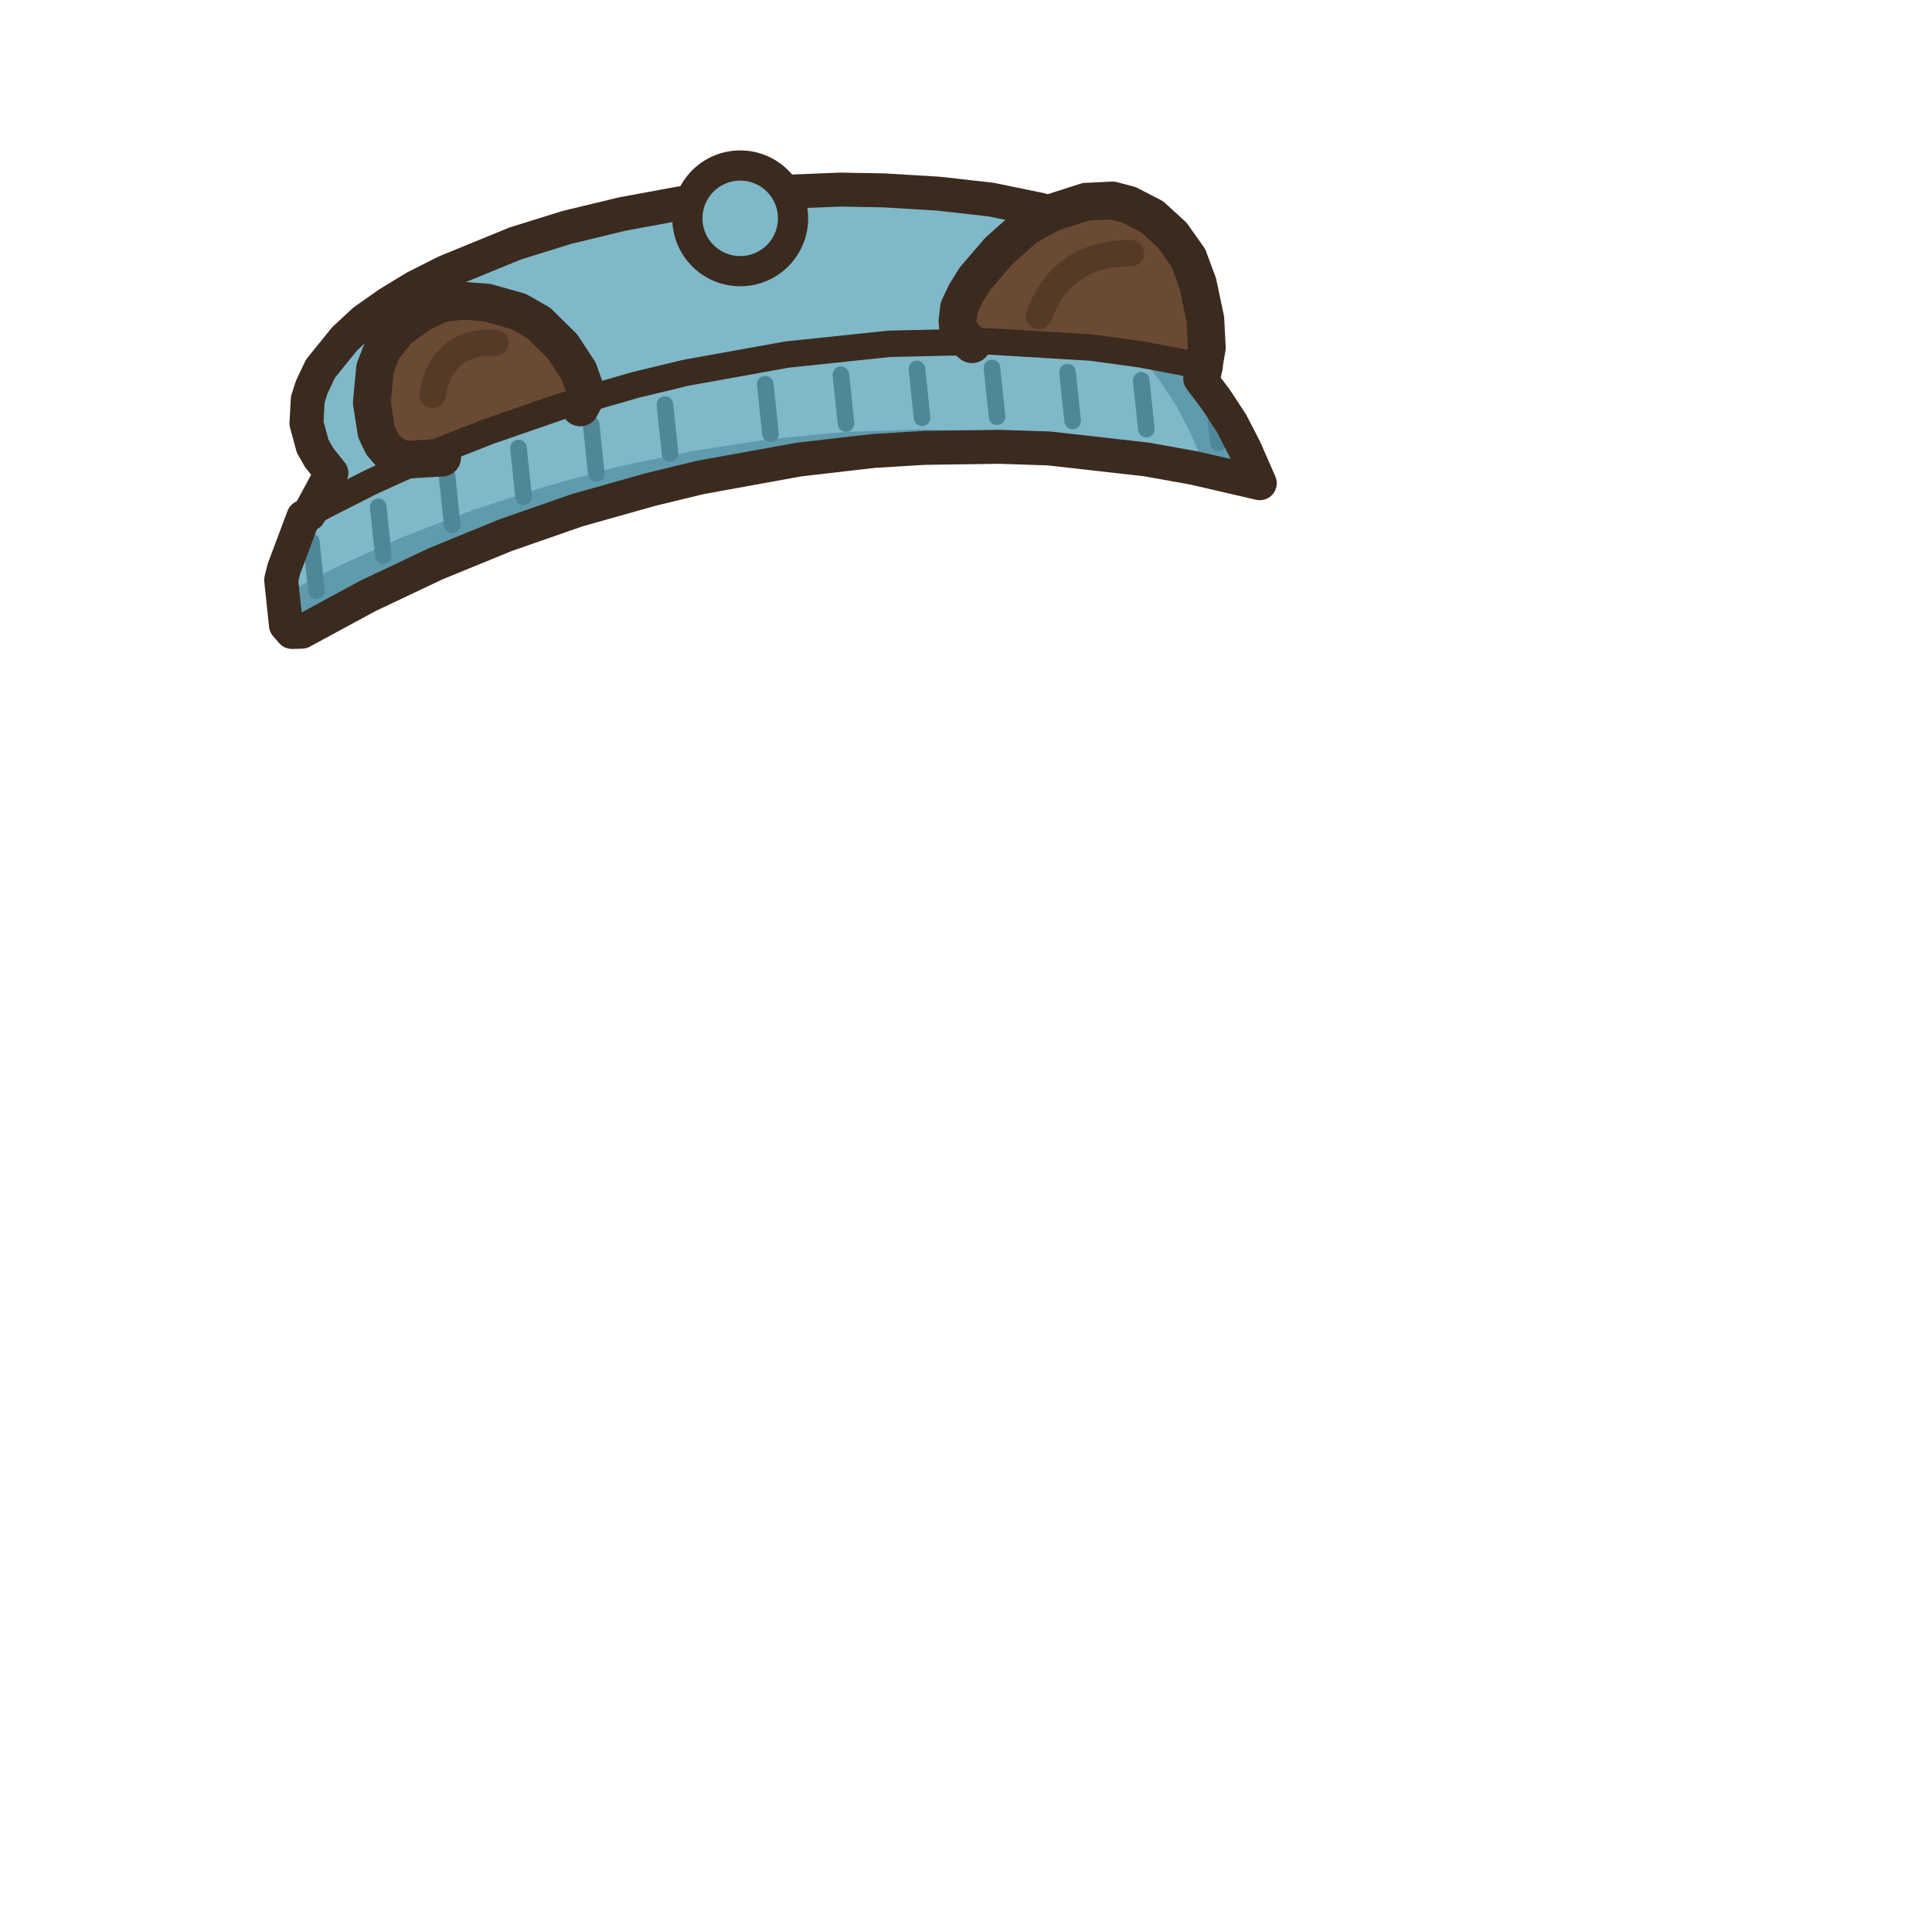
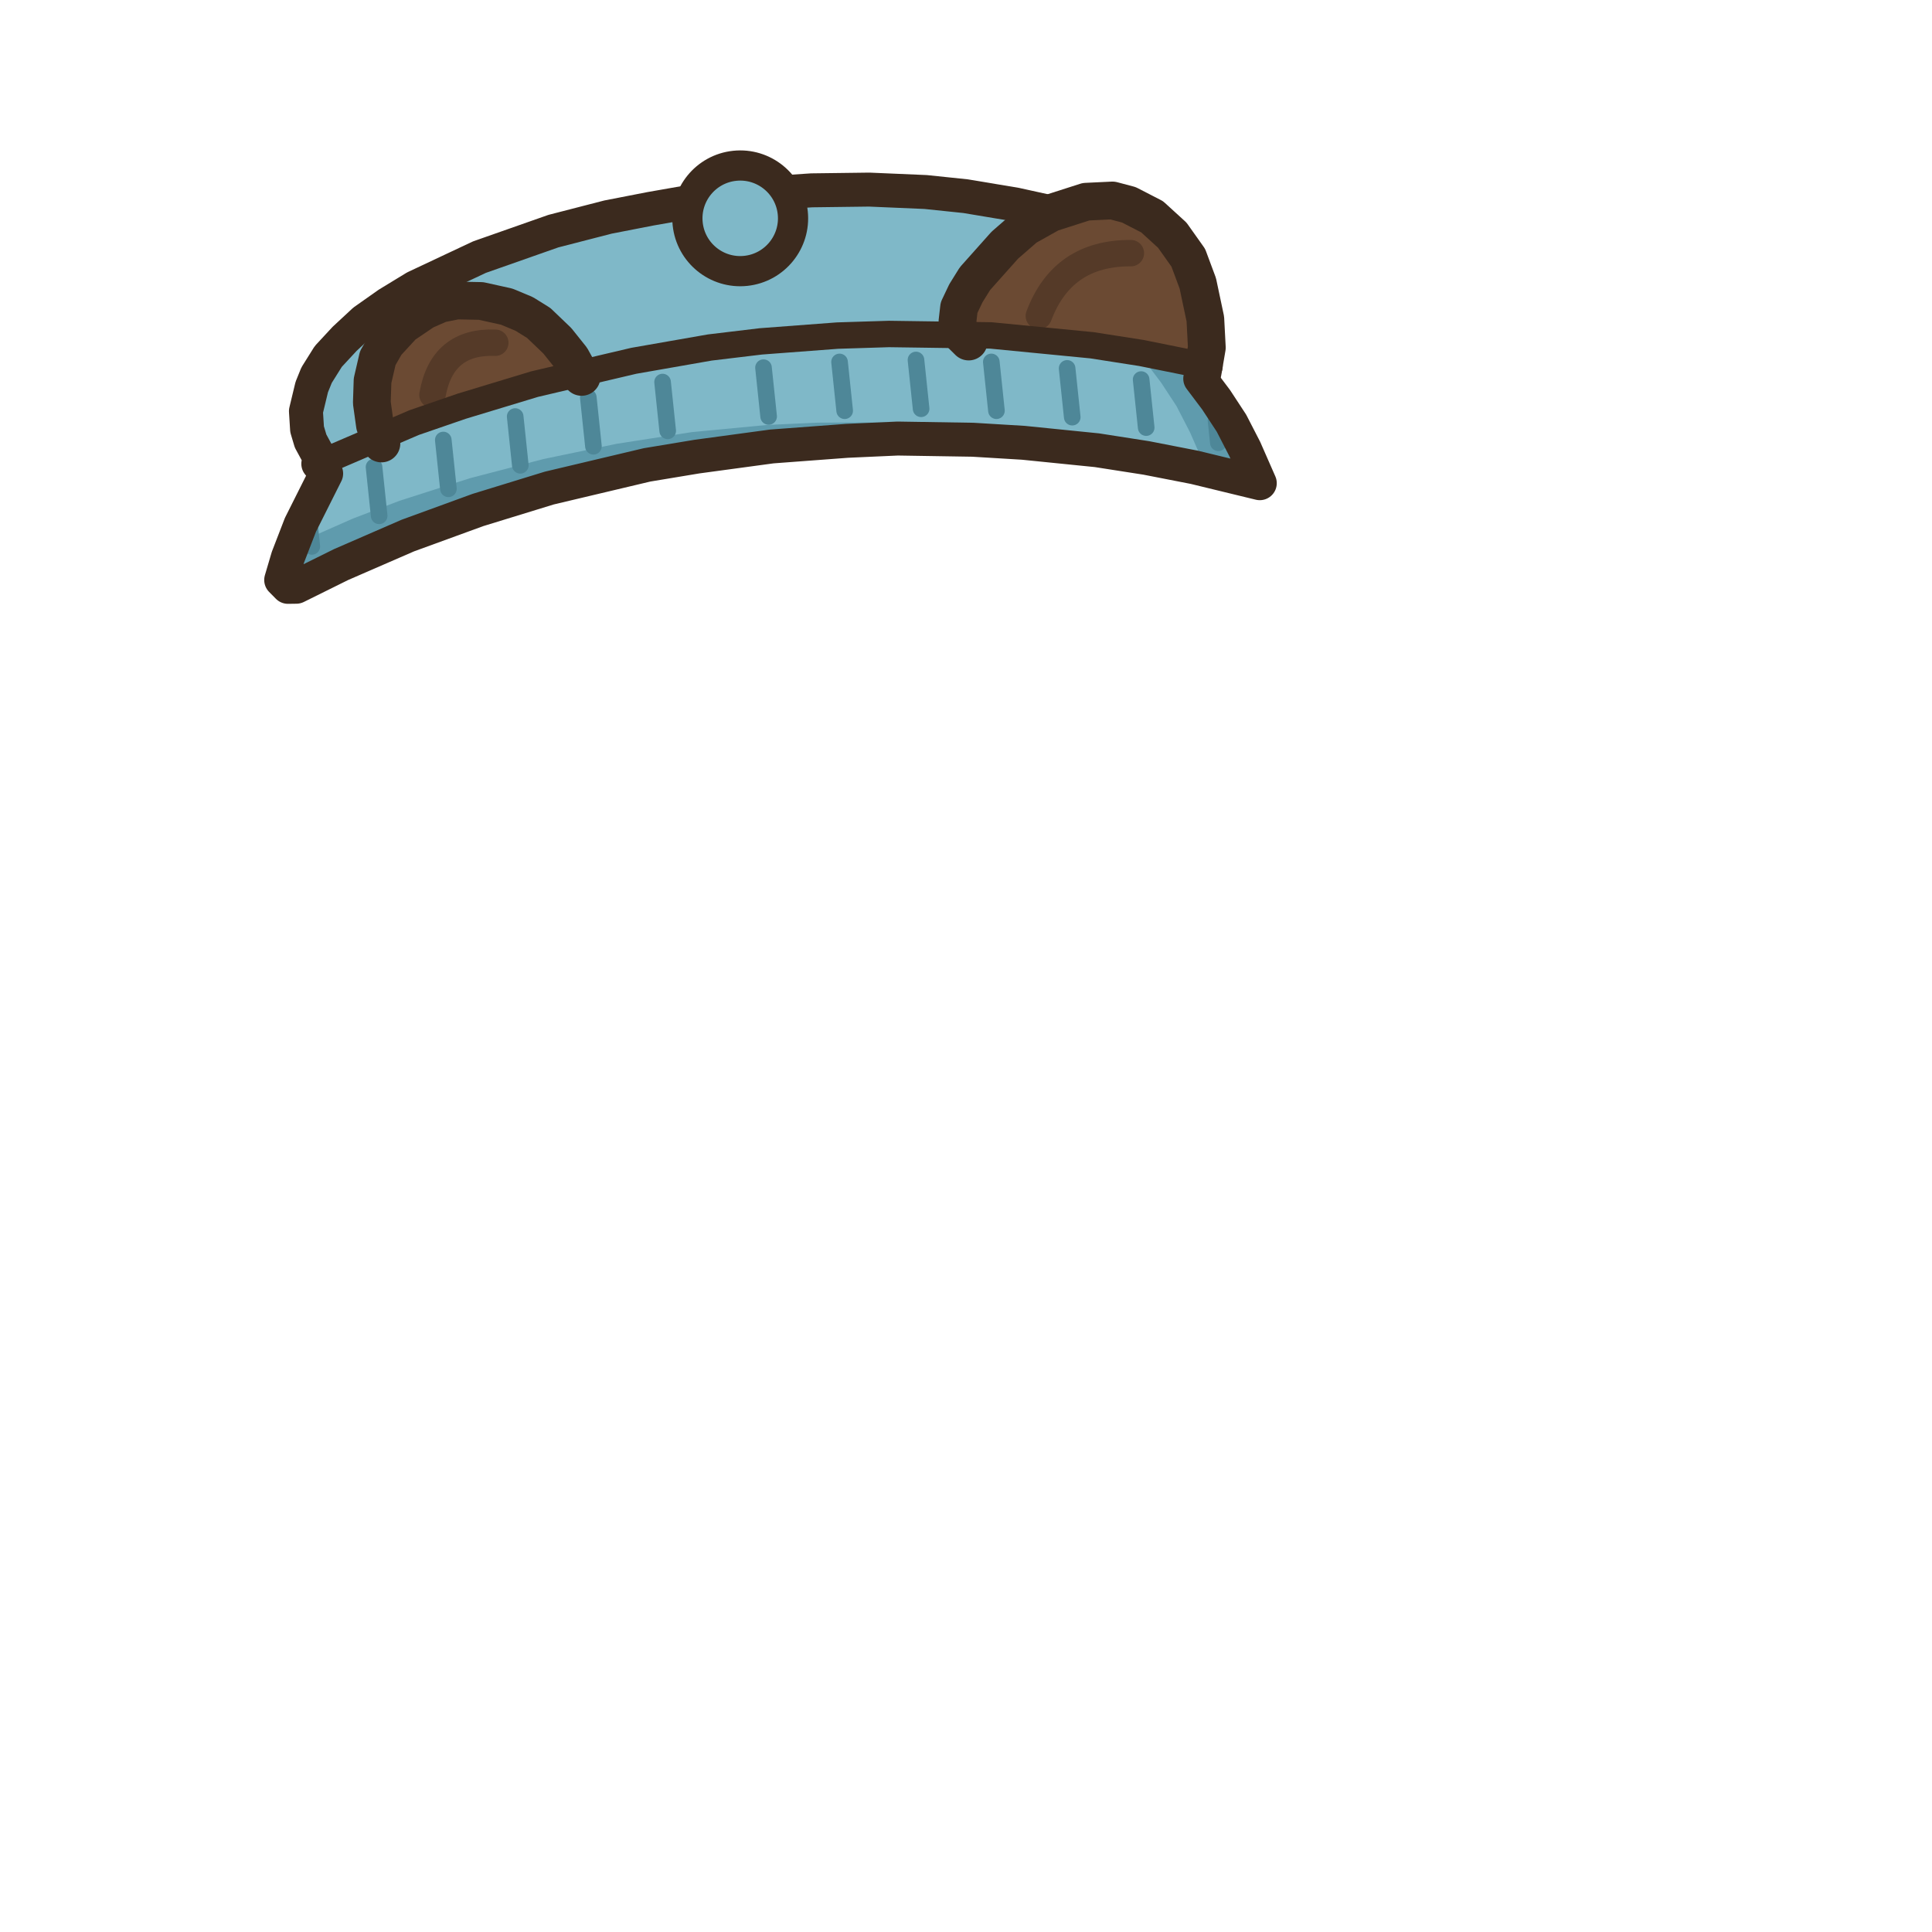
<svg xmlns="http://www.w3.org/2000/svg" viewBox="0 0 256 256">
  <g transform="translate(2 7) rotate(-6 128 96)">
-     <path d="M163.7 37.6 L162.4 34.6 L160.2 31.5 L156.9 28.7 L152.8 26 L149.1 24.2 L143.6 22 L137.3 20 L130.5 18.5 L123.3 17.3 L117.6 16.6 L109.9 16.1 L102 16 L96.2 16.2 L88.5 16.8 L81 17.8 L74 19.2 L64.4 22 L60.2 23.6 L56.4 25.4 L53 27.3 L50.2 29.4 L46.6 33 L45.2 35.3 L44.5 36.9 L44 40 L44.5 43.1 L45.2 44.7 L46.6 46.9 L43.1 52 L42.3 52.3 L39 58.9 L38.5 60.3 L38.5 66.3 L39.2 67.3 L40.5 67.4 L49.7 63.6 L59.1 60.3 L68.7 57.5 L78.5 55.2 L88.4 53.5 L95.1 52.6 L108.4 51.6 L118.4 51.5 L125.1 51.8 L135 52.7 L141.5 53.6 L154.2 56.4 L160.4 58.2 L168.8 61.1 L167.3 56.4 L165.9 52.8 L164.2 49.5 L162.4 46.5 L163.3 45 L162.8 44.8 L163.9 41.6 L164 39.2Z" fill="#7FB8C8" />
-     <path d="M163.5 36.9 L162.8 35.3 L161.4 33 L159.4 30.8 L156.9 28.7 L151.6 25.4 L144.2 22.2 L148 24.3 L151.7 27.1 L153.8 29.3 L155.8 32.3 L156.7 34.6 L157 37 L156.7 39.4 L155.8 41.8 L156.3 42 L155.4 43.5 L157.2 46.5 L158.9 49.8 L160.3 53.4 L161.8 58.1 L153.4 55.2 L147.2 53.4 L140.9 51.9 L131.2 50.1 L124.7 49.3 L114.8 48.6 L104.8 48.5 L94.7 49 L84.7 50 L74.8 51.6 L64.9 53.7 L55.2 56.3 L45.8 59.4 L38.5 62.3 L38.5 66.3 L39.2 67.3 L40.5 67.4 L49.7 63.6 L59.1 60.3 L68.7 57.5 L78.5 55.2 L88.4 53.5 L95.1 52.6 L108.4 51.6 L118.4 51.5 L125.1 51.8 L135 52.7 L141.5 53.6 L154.2 56.4 L160.4 58.2 L168.8 61.1 L167.3 56.4 L165.9 52.8 L164.2 49.5 L162.4 46.5 L163.3 45 L162.8 44.8 L163.5 43.1 L164 40.8 L164 39.2Z" fill="#5F9BAD" />
-     <path d="M43 62.2 L43 55.7M52.3 58.5 L52.3 52M61.8 55.4 L61.8 48.9M71.6 52.7 L71.6 46.2M81.5 50.6 L81.5 44.1M91.5 49 L91.5 42.5M105 47.8 L105 41.2M115.1 47.5 L115.1 41M125.2 47.8 L125.2 41.3M135.1 48.7 L135.1 42.2M145 50.3 L145 43.8M154.6 52.4 L154.6 45.9M163.9 55.2 L163.9 52.2" fill="none" stroke="#4E8798" stroke-width="2.2" stroke-linecap="round" stroke-linejoin="round" />
-     <path d="M163.7 37.6 L162.4 34.6 L160.2 31.5 L156.9 28.7 L152.8 26 L149.1 24.2 L143.6 22 L137.3 20 L130.5 18.5 L123.3 17.3 L117.6 16.6 L109.9 16.1 L102 16 L96.2 16.2 L88.5 16.8 L81 17.8 L74 19.2 L64.4 22 L60.2 23.6 L56.4 25.4 L53 27.3 L50.2 29.4 L46.6 33 L45.2 35.3 L44.5 36.9 L44 40 L44.5 43.1 L45.2 44.7 L46.6 46.9 L43.1 52 L42.3 52.3 L39 58.9 L38.5 60.3 L38.5 66.3 L39.2 67.3 L40.5 67.4 L49.7 63.6 L59.1 60.3 L68.7 57.5 L78.5 55.2 L88.4 53.5 L95.1 52.6 L108.4 51.6 L118.4 51.5 L125.1 51.8 L135 52.7 L141.5 53.6 L154.2 56.4 L160.4 58.2 L168.8 61.1 L167.3 56.4 L165.9 52.8 L164.2 49.5 L162.4 46.5 L163.3 45 L162.8 44.8 L163.9 41.6 L164 39.2Z" fill="none" stroke="#3B2A1E" stroke-width="4.5" stroke-linecap="round" stroke-linejoin="round" />
-     <path d="M56 46 L59.5 46.4 L64.4 46.1 L71.6 44.2 L79.1 42.6 L80.5 41.5 L81.1 40.1 L81.1 38.6 L80.6 36.9 L79.3 34.3 L77.1 31.2 L75.5 29.5 L72.8 27.8 L69.5 26.6 L66.2 26 L64 26 L61.1 26.8 L58.1 28.4 L55.6 30.6 L54.3 32.4 L53.3 35.3 L52.9 39.2 L53 41.2 L53.3 43 L54.6 45.1Z" fill="#6B4A33" />
-     <path d="M56.9 46.2 L61.4 46.4M80.3 41.7 L80.9 40.8 L81.2 39.4 L80.6 36.9 L78.8 33.4 L76 30 L73.5 28.2 L69.5 26.6 L66.2 26 L63.3 26.1 L60.3 27.2 L57.4 28.9 L55.1 31.2 L53.8 33.7 L52.9 38.2 L53.1 42.1 L53.7 43.8 L54.6 45.1 L56 46 L56.9 46.2" fill="none" stroke="#3B2A1E" stroke-width="5" stroke-linecap="round" stroke-linejoin="round" />
+     <path d="M163.7 37.6 L162.4 34.6 L160.2 31.5 L157.8 29.4 L153.9 26.7 L149.1 24.2 L145 22.5 L140.5 21 L134 19.2 L128.8 18.1 L121.4 17 L113.8 16.3 L106 16 L98.1 16.1 L92.3 16.5 L86.6 17 L79.2 18.1 L69.1 20.5 L60.2 23.6 L56.4 25.4 L53 27.3 L50.2 29.4 L47.8 31.5 L46 33.8 L45.2 35.3 L44.1 38.4 L44 40.8 L44.3 42.4 L45.5 45.3 L45 45.5 L45.9 46.9 L41.8 53.3 L39.7 57.4 L38.5 60.3 L39.3 61.3 L40.4 61.4 L46.6 59.1 L55.8 56.2 L65.4 53.8 L75.1 51.9 L88.3 50.2 L95 49.8 L105 49.5 L115 49.8 L121.7 50.2 L131.6 51.4 L138.2 52.5 L147.8 54.5 L154.2 56.2 L160.4 58.1 L168.8 61.1 L167.3 56.4 L165.9 52.8 L164.2 49.5 L162.4 46.5 L163.3 44.9 L162.8 44.8 L163.9 41.6 L164 39.2Z" fill="#7FB8C8" />
+     <path d="M163.5 36.9 L162.8 35.3 L161.4 33 L159.4 30.8 L156.9 28.7 L151.6 25.4 L144.2 22.2 L148 24.3 L151.7 27.1 L153.8 29.3 L155.8 32.3 L156.7 34.6 L157 37 L156.7 39.4 L155.8 41.8 L156.3 41.9 L155.4 43.5 L157.2 46.5 L158.9 49.8 L160.3 53.4 L161.8 58.1 L153.4 55.1 L144 52.3 L137.6 50.8 L127.9 48.9 L121.3 48 L111.4 47 L104.7 46.6 L94.7 46.5 L84.6 47 L74.7 48 L64.8 49.5 L55.2 51.5 L48.8 53.2 L40.4 55.9 L38.5 60.3 L39.3 61.3 L40.4 61.4 L46.6 59.1 L55.8 56.2 L65.4 53.8 L75.1 51.9 L88.3 50.2 L95 49.8 L105 49.5 L115 49.8 L121.7 50.2 L131.6 51.4 L138.2 52.5 L147.8 54.5 L154.2 56.2 L160.4 58.1 L168.8 61.1 L167.3 56.4 L165.9 52.8 L164.2 49.5 L162.4 46.5 L163.3 44.9 L162.8 44.8 L163.5 43.1 L164 40.8 L164 39.2Z" fill="#5F9BAD" />
+     <path d="M43 56.3 L43 54.1M52.3 53.2 L52.3 46.7M61.8 50.6 L61.8 44.1M71.6 48.5 L71.6 42M81.5 47 L81.5 40.5M91.5 46 L91.5 39.5M105 45.5 L105 39M115.1 45.8 L115.1 39.3M125.2 46.6 L125.2 40.1M135.1 47.9 L135.1 41.4M145 49.8 L145 43.3M154.6 52.2 L154.6 45.8M163.9 55.2 L163.9 52.2" fill="none" stroke="#4E8798" stroke-width="2.2" stroke-linecap="round" stroke-linejoin="round" />
+     <path d="M163.7 37.6 L162.4 34.6 L160.2 31.5 L157.8 29.4 L153.9 26.7 L149.1 24.2 L145 22.5 L140.5 21 L134 19.2 L128.8 18.1 L121.4 17 L113.8 16.3 L106 16 L98.1 16.1 L92.3 16.5 L86.6 17 L79.2 18.1 L69.1 20.5 L60.2 23.6 L56.4 25.4 L53 27.3 L50.2 29.4 L47.8 31.5 L46 33.8 L45.2 35.3 L44.1 38.4 L44 40.8 L44.3 42.4 L45.5 45.3 L45 45.5 L45.9 46.9 L41.8 53.3 L39.7 57.4 L38.5 60.3 L39.3 61.3 L40.4 61.4 L46.6 59.1 L55.8 56.2 L65.4 53.8 L75.1 51.9 L88.3 50.2 L95 49.8 L105 49.5 L115 49.8 L121.7 50.2 L131.6 51.4 L138.2 52.5 L147.8 54.5 L154.2 56.2 L160.4 58.1 L168.8 61.1 L167.3 56.4 L165.9 52.8 L164.2 49.5 L162.4 46.5 L163.3 44.9 L162.8 44.8 L163.9 41.6 L164 39.2Z" fill="none" stroke="#3B2A1E" stroke-width="4.5" stroke-linecap="round" stroke-linejoin="round" />
+     <path d="M81.1 38.5 L80.2 36 L78.8 33.4 L76.5 30.5 L74.9 29 L72.8 27.8 L69.5 26.6 L66.2 26 L64 26 L61.8 26.5 L58.8 28 L56.2 30 L54.7 31.8 L53.8 33.7 L53.1 36.2 L52.9 39.2 L53 41.2 L53.3 43 L53.9 44.2 L61.8 42.1 L68.3 40.6Z" fill="#6B4A33" />
+     <path d="M80.9 37.7 L79.8 35.1 L78.2 32.6 L76 30 L74.2 28.6 L72 27.4 L68.7 26.3 L65.5 25.9 L63.3 26.1 L61.1 26.8 L58.1 28.4 L55.6 30.6 L54.3 32.4 L53.3 35.3 L52.9 38.2 L53 41.2 L53.6 43.7" fill="none" stroke="#3B2A1E" stroke-width="5" stroke-linecap="round" stroke-linejoin="round" />
    <path d="M61 38 Q63 31 70 32" fill="none" stroke="#553A28" stroke-width="3.5" stroke-linecap="round" stroke-linejoin="round" />
-     <path d="M132.8 38.8 L135 40.2 L148.2 42.4 L154.6 43.9 L162.4 46.3 L163.5 43.6 L163.8 41.2 L163.8 37.4 L163.2 32.9 L162.5 30.4 L161.2 28 L159.6 25.8 L156.9 23.4 L154 22 L151.6 21.6 L147.9 21.9 L143.2 23.2 L140 25 L135.8 28.4 L132.7 32 L131.3 34.7 L131.2 36.5 L131.5 37.3Z" fill="#6B4A33" />
-     <path d="M162.8 45.7 L163.7 42.5 L163.9 38.7 L163.4 33.9 L162.5 30.4 L160.7 27.2 L158.3 24.5 L155.4 22.6 L153.3 21.8 L149.8 21.6 L145 22.6 L141.5 24.1 L137.6 26.9 L134.1 30.2 L132.7 32 L131.6 33.8 L131.2 35.6 L131.2 36.5 L132 38 L132.8 38.8" fill="none" stroke="#3B2A1E" stroke-width="5" stroke-linecap="round" stroke-linejoin="round" />
+     <path d="M131.5 37.3 L133.4 39.2 L141.7 40.6 L148.2 42.1 L154.6 43.8 L162.5 46.2 L163.5 43.6 L163.8 41.2 L163.8 37.4 L163.2 32.9 L162.5 30.4 L161.2 28 L159.6 25.8 L156.9 23.4 L154 22 L151.6 21.6 L147.9 21.9 L143.2 23.2 L140 25 L135.8 28.4 L132.7 32 L131.3 34.7 L131.2 36.5Z" fill="#6B4A33" />
+     <path d="M162.8 45.7 L163.7 42.5 L163.9 38.7 L163.4 33.9 L162.5 30.4 L160.7 27.2 L158.3 24.5 L155.4 22.6 L153.3 21.8 L149.8 21.6 L145 22.6 L141.5 24.1 L138.5 26.2 L134.1 30.2 L132.7 32 L131.6 33.8 L131.2 35.6 L131.2 36.5 L131.5 37.3 L132.4 38.4" fill="none" stroke="#3B2A1E" stroke-width="5" stroke-linecap="round" stroke-linejoin="round" />
    <path d="M142 36 Q146 28 155 29" fill="none" stroke="#553A28" stroke-width="3.5" stroke-linecap="round" stroke-linejoin="round" />
-     <path d="M38.5 66.1 L39.2 67.3 L40.5 67.4 L49.7 63.6 L59.1 60.3 L68.7 57.5 L78.5 55.2 L88.4 53.5 L95.1 52.6 L108.4 51.6 L118.4 51.5 L125.1 51.8 L135 52.7 L141.5 53.6 L154.2 56.4 L160.4 58.2 L168.8 61.1 L167.3 56.4 L165.9 52.8 L164.2 49.5 L162.4 46.5 L163.3 45 L155 42.5 L148.5 40.9 L135.3 38.7 L121.9 37.6 L108.3 37.6 L94.7 38.6 L87.9 39.5 L77.8 41.3 L67.9 43.6 L61.4 45.4 L51.8 48.6 L45.5 51 L42.3 52.3 L39.7 57.4 L38.5 60.3Z" fill="none" stroke="#3B2A1E" stroke-width="3.5" stroke-linecap="round" stroke-linejoin="round" />
+     <path d="M38.5 60.3 L39.3 61.3 L40.4 61.4 L46.6 59.1 L55.8 56.2 L65.4 53.8 L75.1 51.9 L88.3 50.2 L95 49.8 L105 49.5 L115 49.8 L121.7 50.2 L131.6 51.4 L138.2 52.5 L147.8 54.5 L154.2 56.2 L160.4 58.1 L168.8 61.1 L167.3 56.4 L165.9 52.8 L164.2 49.5 L162.4 46.5 L163.3 44.9 L155 42.3 L148.6 40.6 L135.4 37.9 L122 36.3 L115.2 35.8 L105 35.5 L98.2 35.6 L88 36.3 L74.6 38 L64.7 39.9 L58.2 41.4 L45 45.5 L45.9 46.9 L41.8 53.3 L39.7 57.4Z" fill="none" stroke="#3B2A1E" stroke-width="3.5" stroke-linecap="round" stroke-linejoin="round" />
    <circle cx="104" cy="19" r="7" fill="#7FB8C8" stroke="#3B2A1E" stroke-width="4" />
  </g>
</svg>
